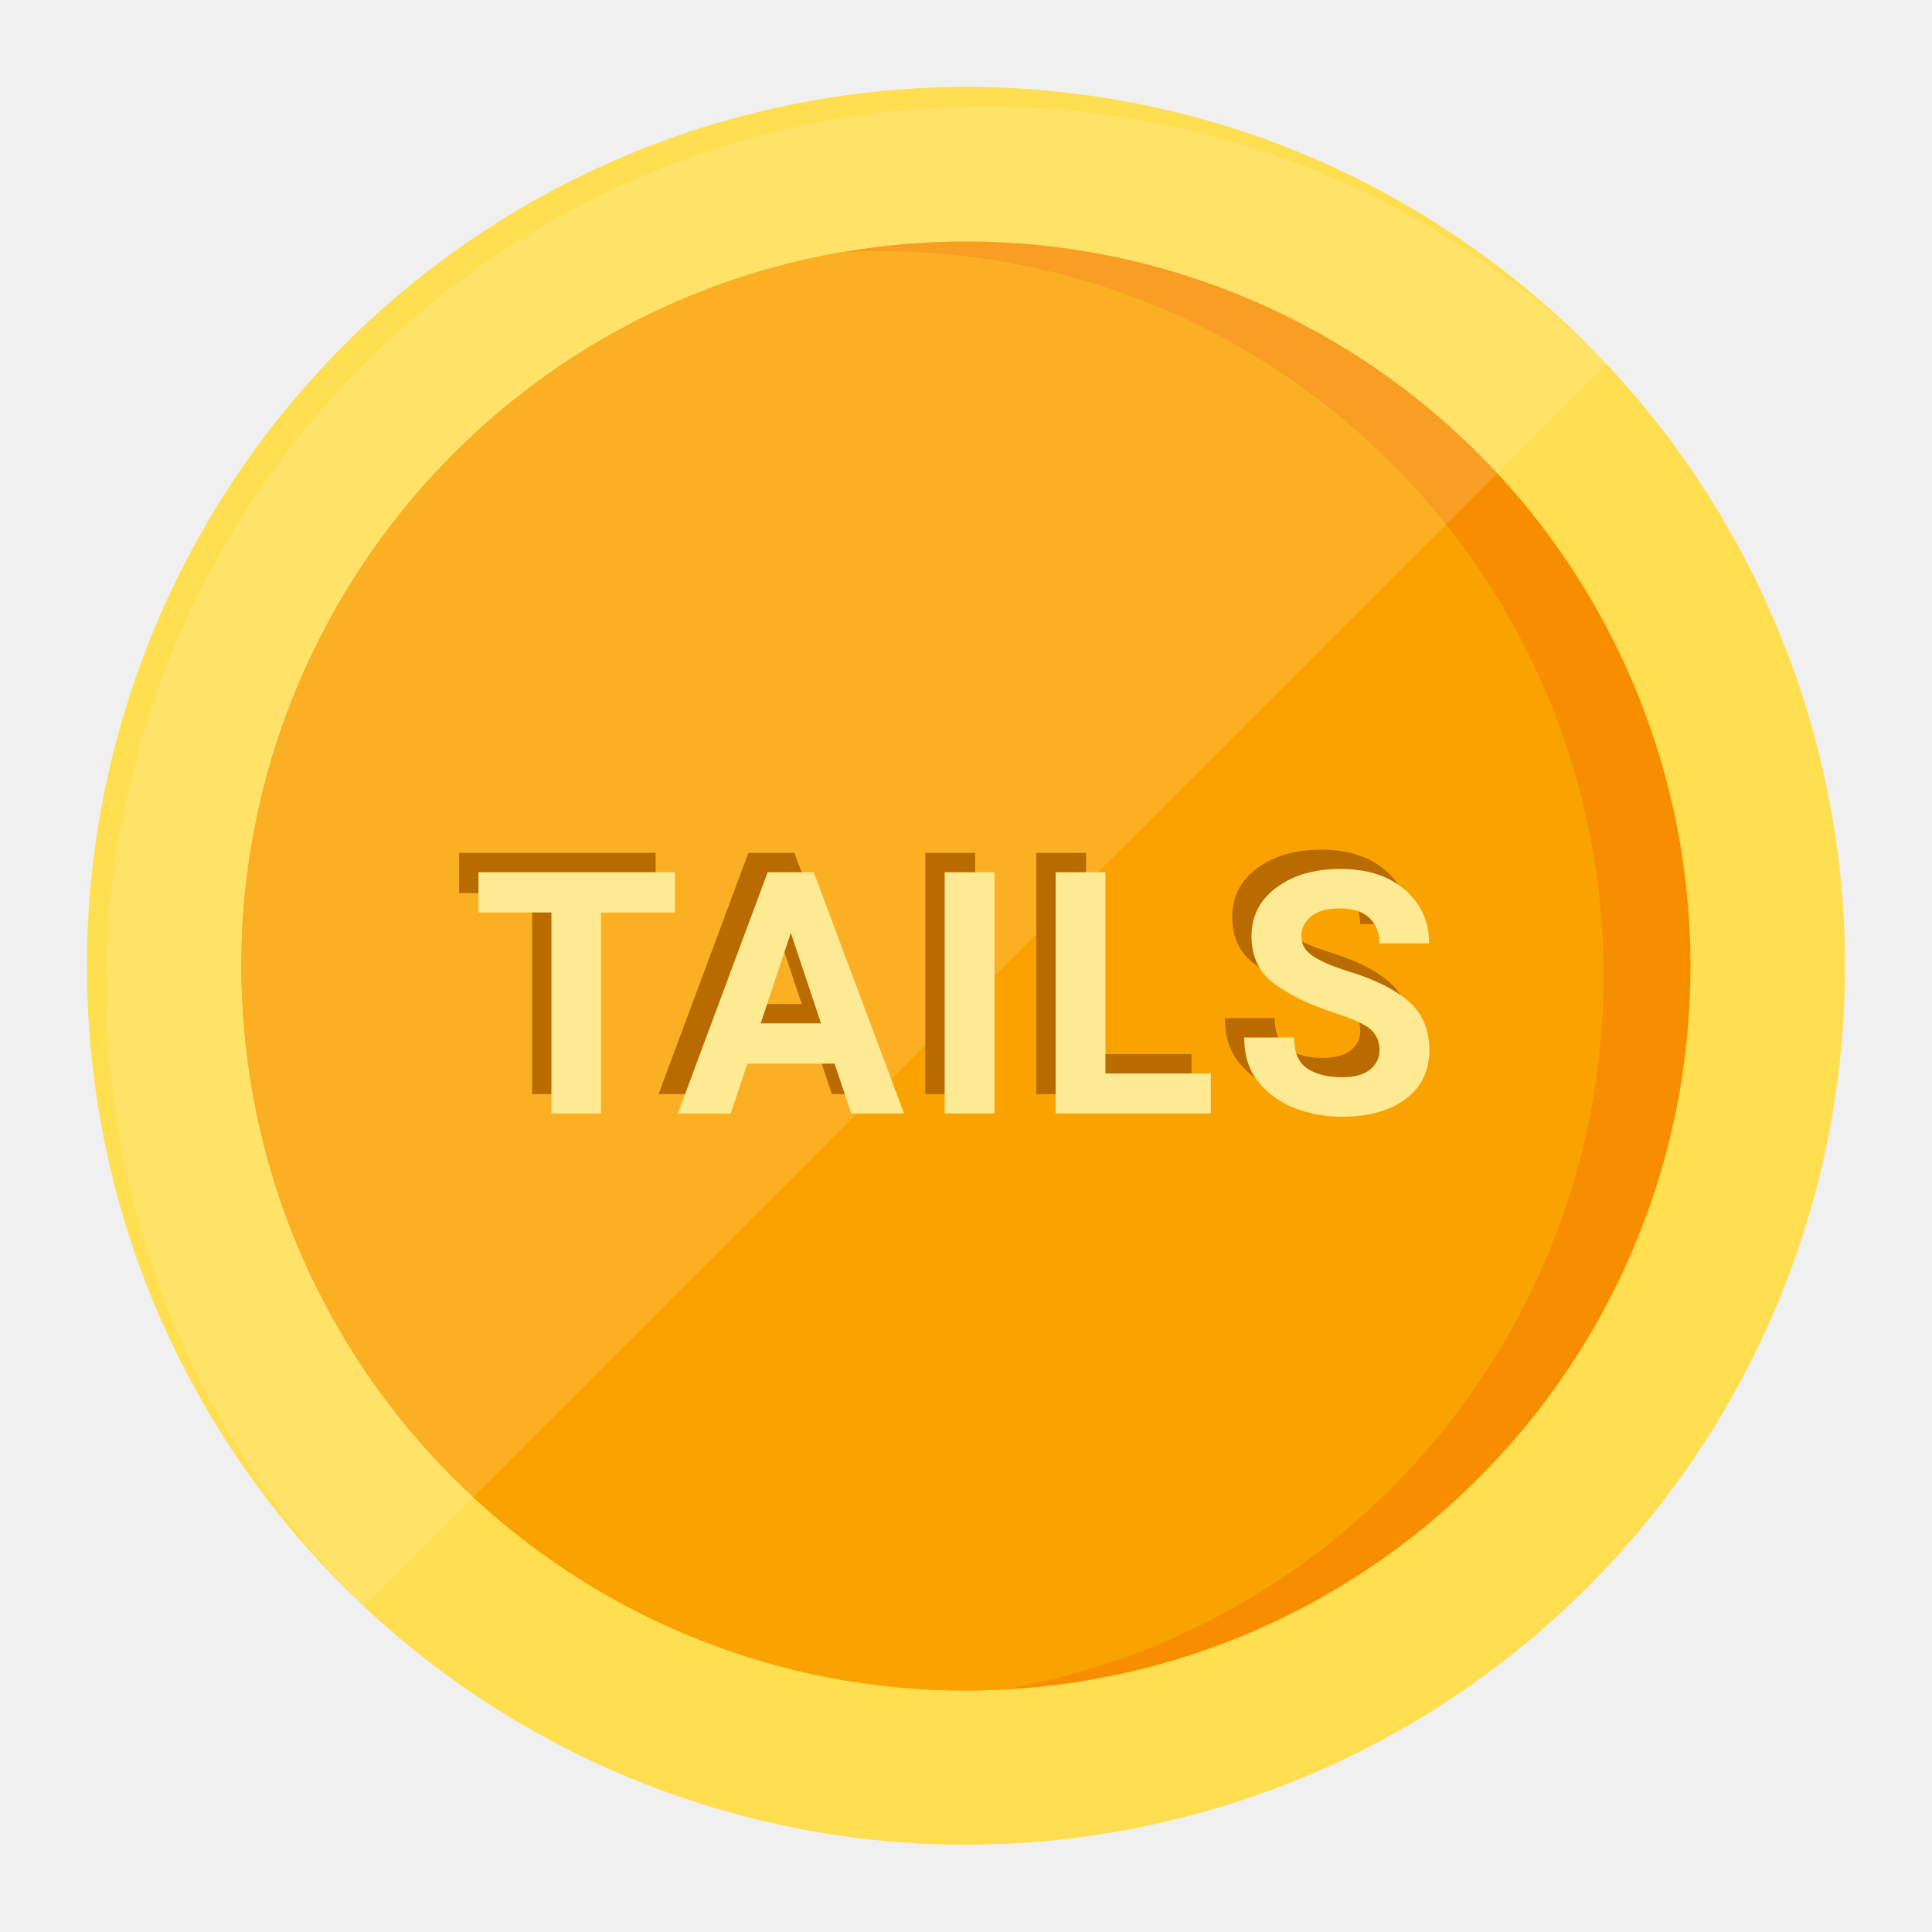
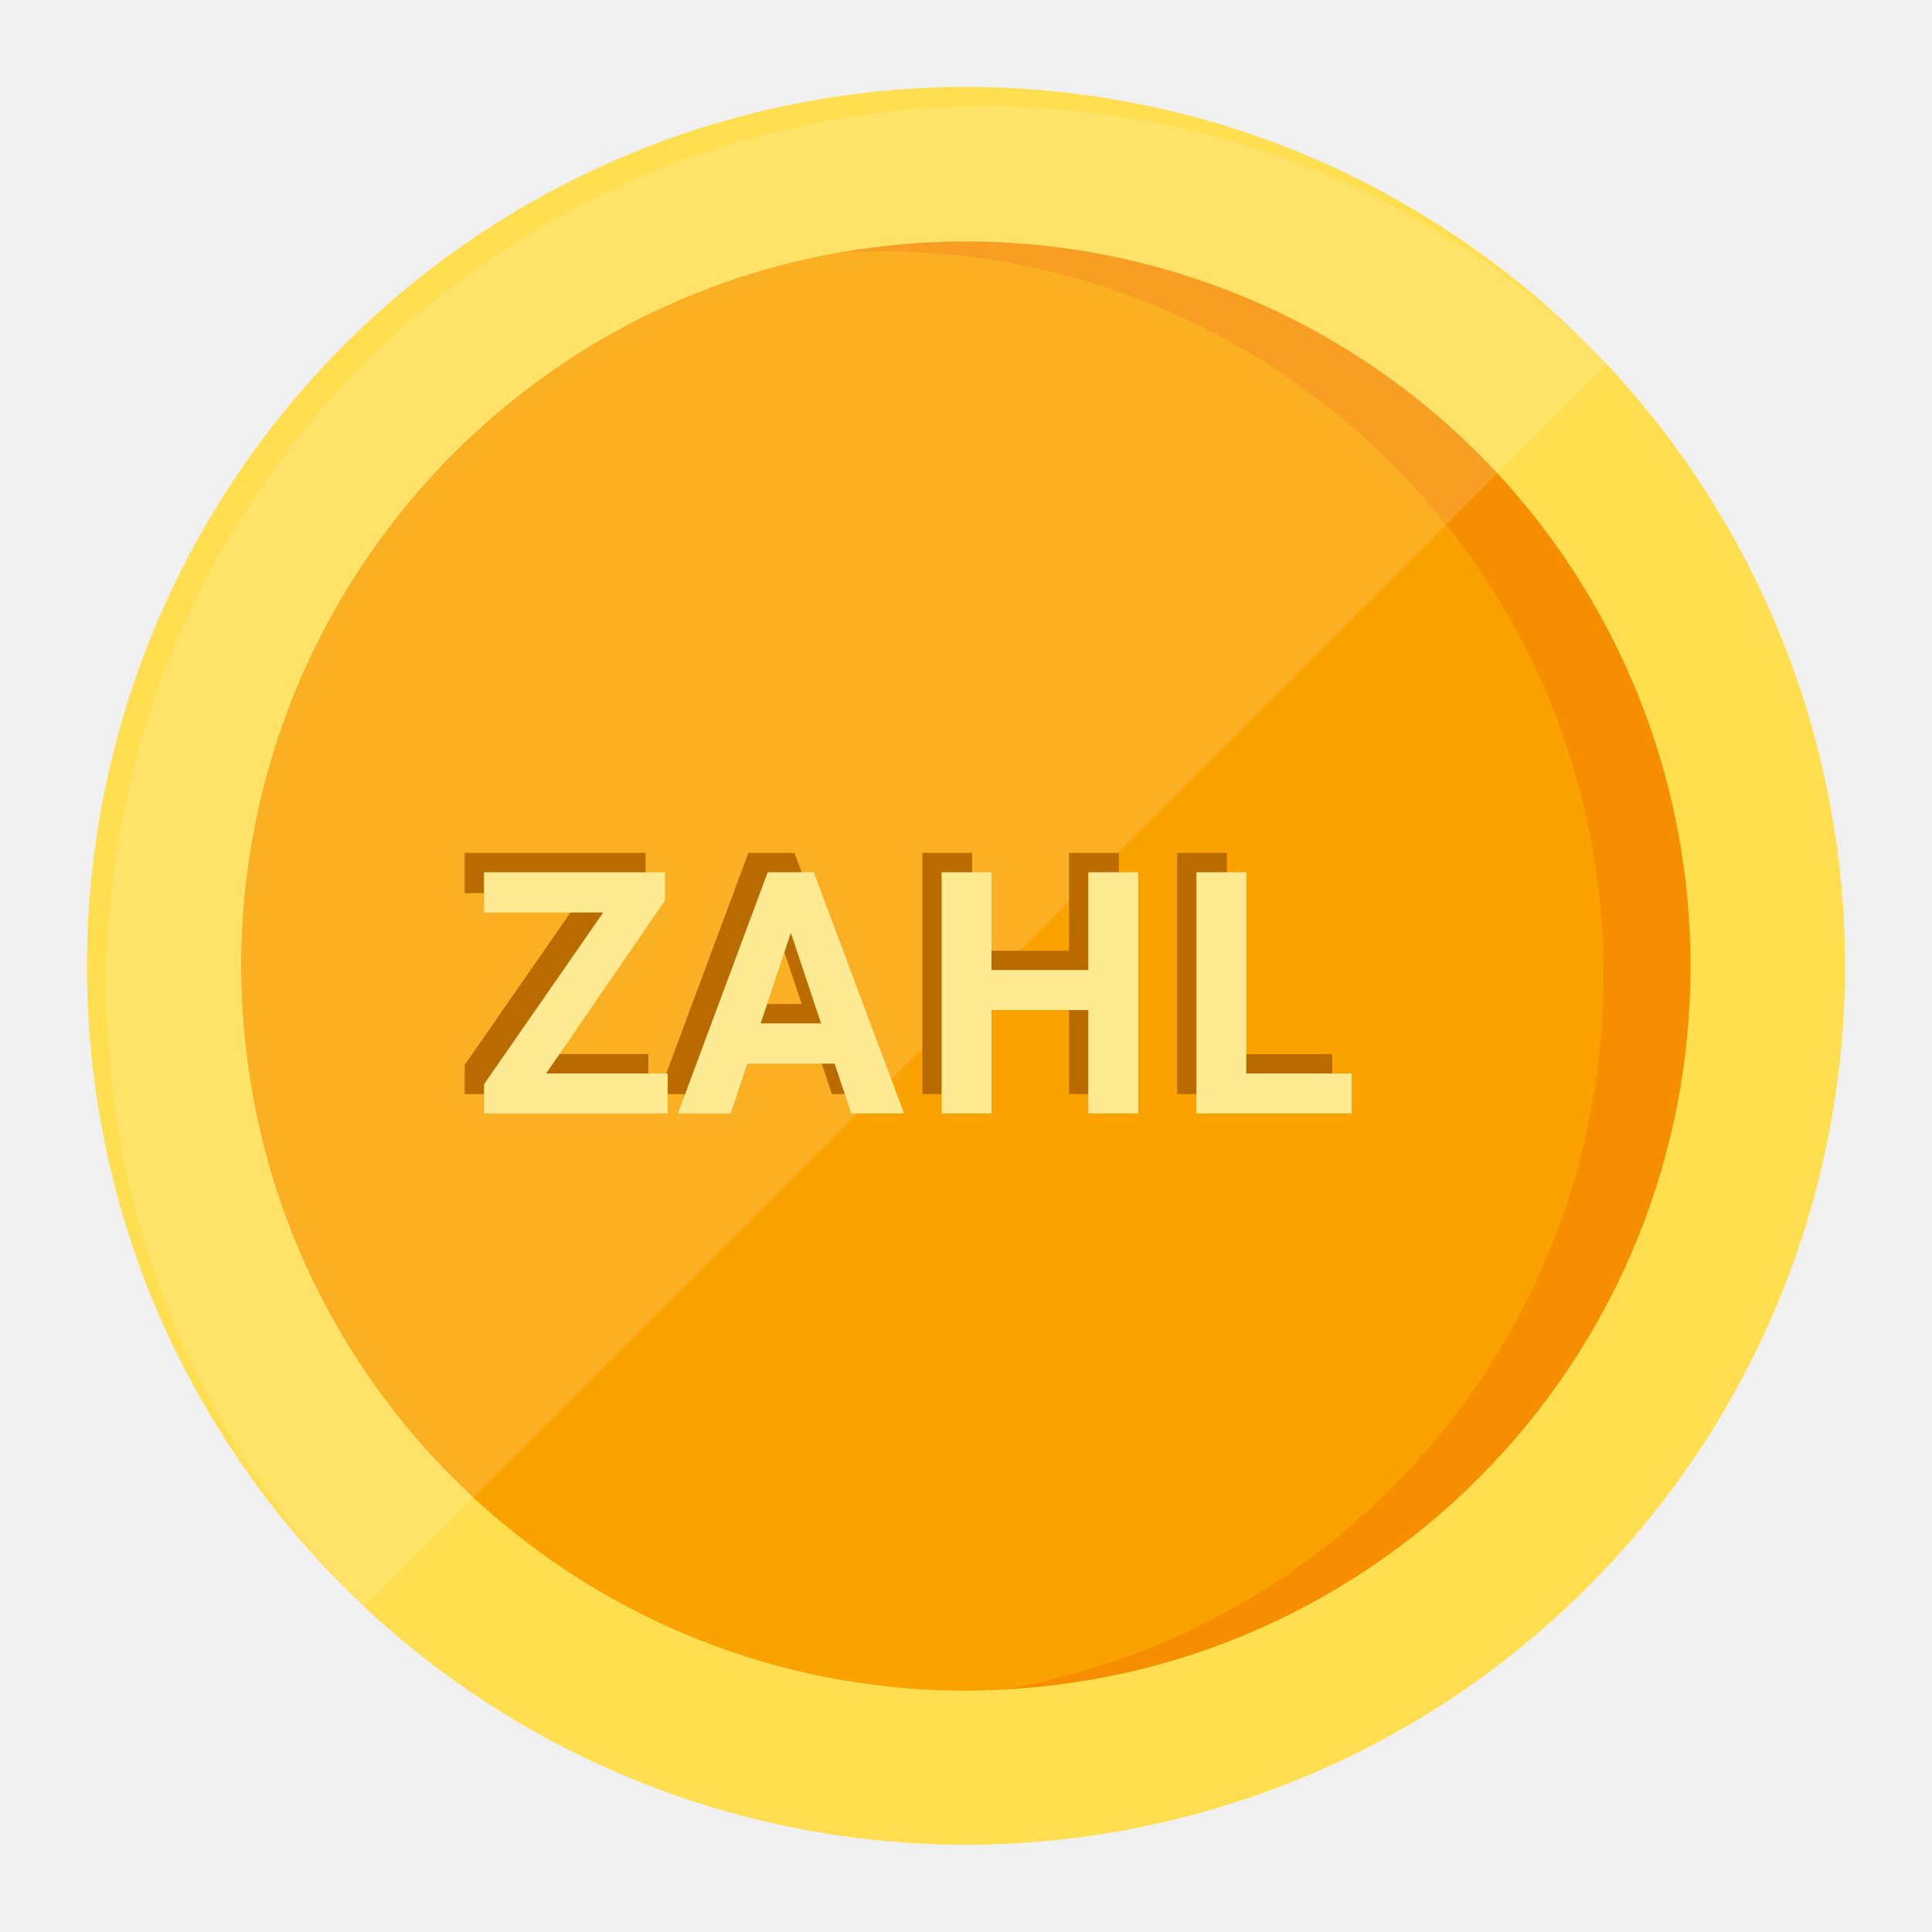
<svg xmlns="http://www.w3.org/2000/svg" id="Layer_1" data-name="Layer 1" width="120" height="120" viewBox="0 0 120 120">
  <g>
    <path d="M114.6,60a54.612,54.612,0,0,1-102,27.108,53.8,53.8,0,0,1-5.988-15.612A54.945,54.945,0,0,1,5.4,60,54.631,54.631,0,0,1,73.284,7.032a53.66,53.66,0,0,1,15.384,6.504A54.626,54.626,0,0,1,114.6,60Z" style="fill: #ffde50" />
    <path d="M105,60a44.984,44.984,0,0,1-42.684,44.94H62.28c-.756.036-1.512.06-2.28.06a45.003,45.003,0,0,1-7.716-89.34h.036A44.989,44.989,0,0,1,105,60Z" style="fill: #f68e00" />
    <path d="M99.6,60.6a44.996,44.996,0,0,1-37.284,44.34H62.28c-.756.036-1.512.06-2.28.06a45.003,45.003,0,0,1-7.716-89.34h.036c.756-.036,1.512-.06,2.28-.06a44.986,44.986,0,0,1,45,45Z" style="fill: #faa300" />
    <path d="M99.804,22.596l-6.78,6.78-3.096,3.096L29.376,93.024l-6.78,6.78A54.42,54.42,0,0,1,13.8,88.308,53.8,53.8,0,0,1,7.812,72.696,54.945,54.945,0,0,1,6.6,61.2,54.631,54.631,0,0,1,74.484,8.232a53.66,53.66,0,0,1,15.384,6.504A54.368,54.368,0,0,1,99.804,22.596Z" style="fill: #fff;opacity: 0.14" />
    <g>
-       <text transform="translate(28.09668 67.95879)" style="font-size: 21.073px;fill: #b96b00;font-family: Roboto-Bold, Roboto;font-weight: 700;letter-spacing: -0.015em">T<tspan x="12.729" y="0" style="letter-spacing: 0.044em">AILS</tspan>
+       <text transform="translate(28.09668 67.95879)" style="font-size: 21.073px;fill: #b96b00;font-family: Roboto-Bold, Roboto;font-weight: 700;letter-spacing: -0.015em">Z<tspan x="12.729" y="0" style="letter-spacing: 0.044em">AHL</tspan>
      </text>
-       <text transform="translate(29.29687 69.15898)" style="font-size: 21.073px;fill: #ffea94;font-family: Roboto-Bold, Roboto;font-weight: 700;letter-spacing: -0.015em">T<tspan x="12.729" y="0" style="letter-spacing: 0.044em">AILS</tspan>
+       <text transform="translate(29.29687 69.15898)" style="font-size: 21.073px;fill: #ffea94;font-family: Roboto-Bold, Roboto;font-weight: 700;letter-spacing: -0.015em">Z<tspan x="12.729" y="0" style="letter-spacing: 0.044em">AHL</tspan>
      </text>
    </g>
  </g>
</svg>
